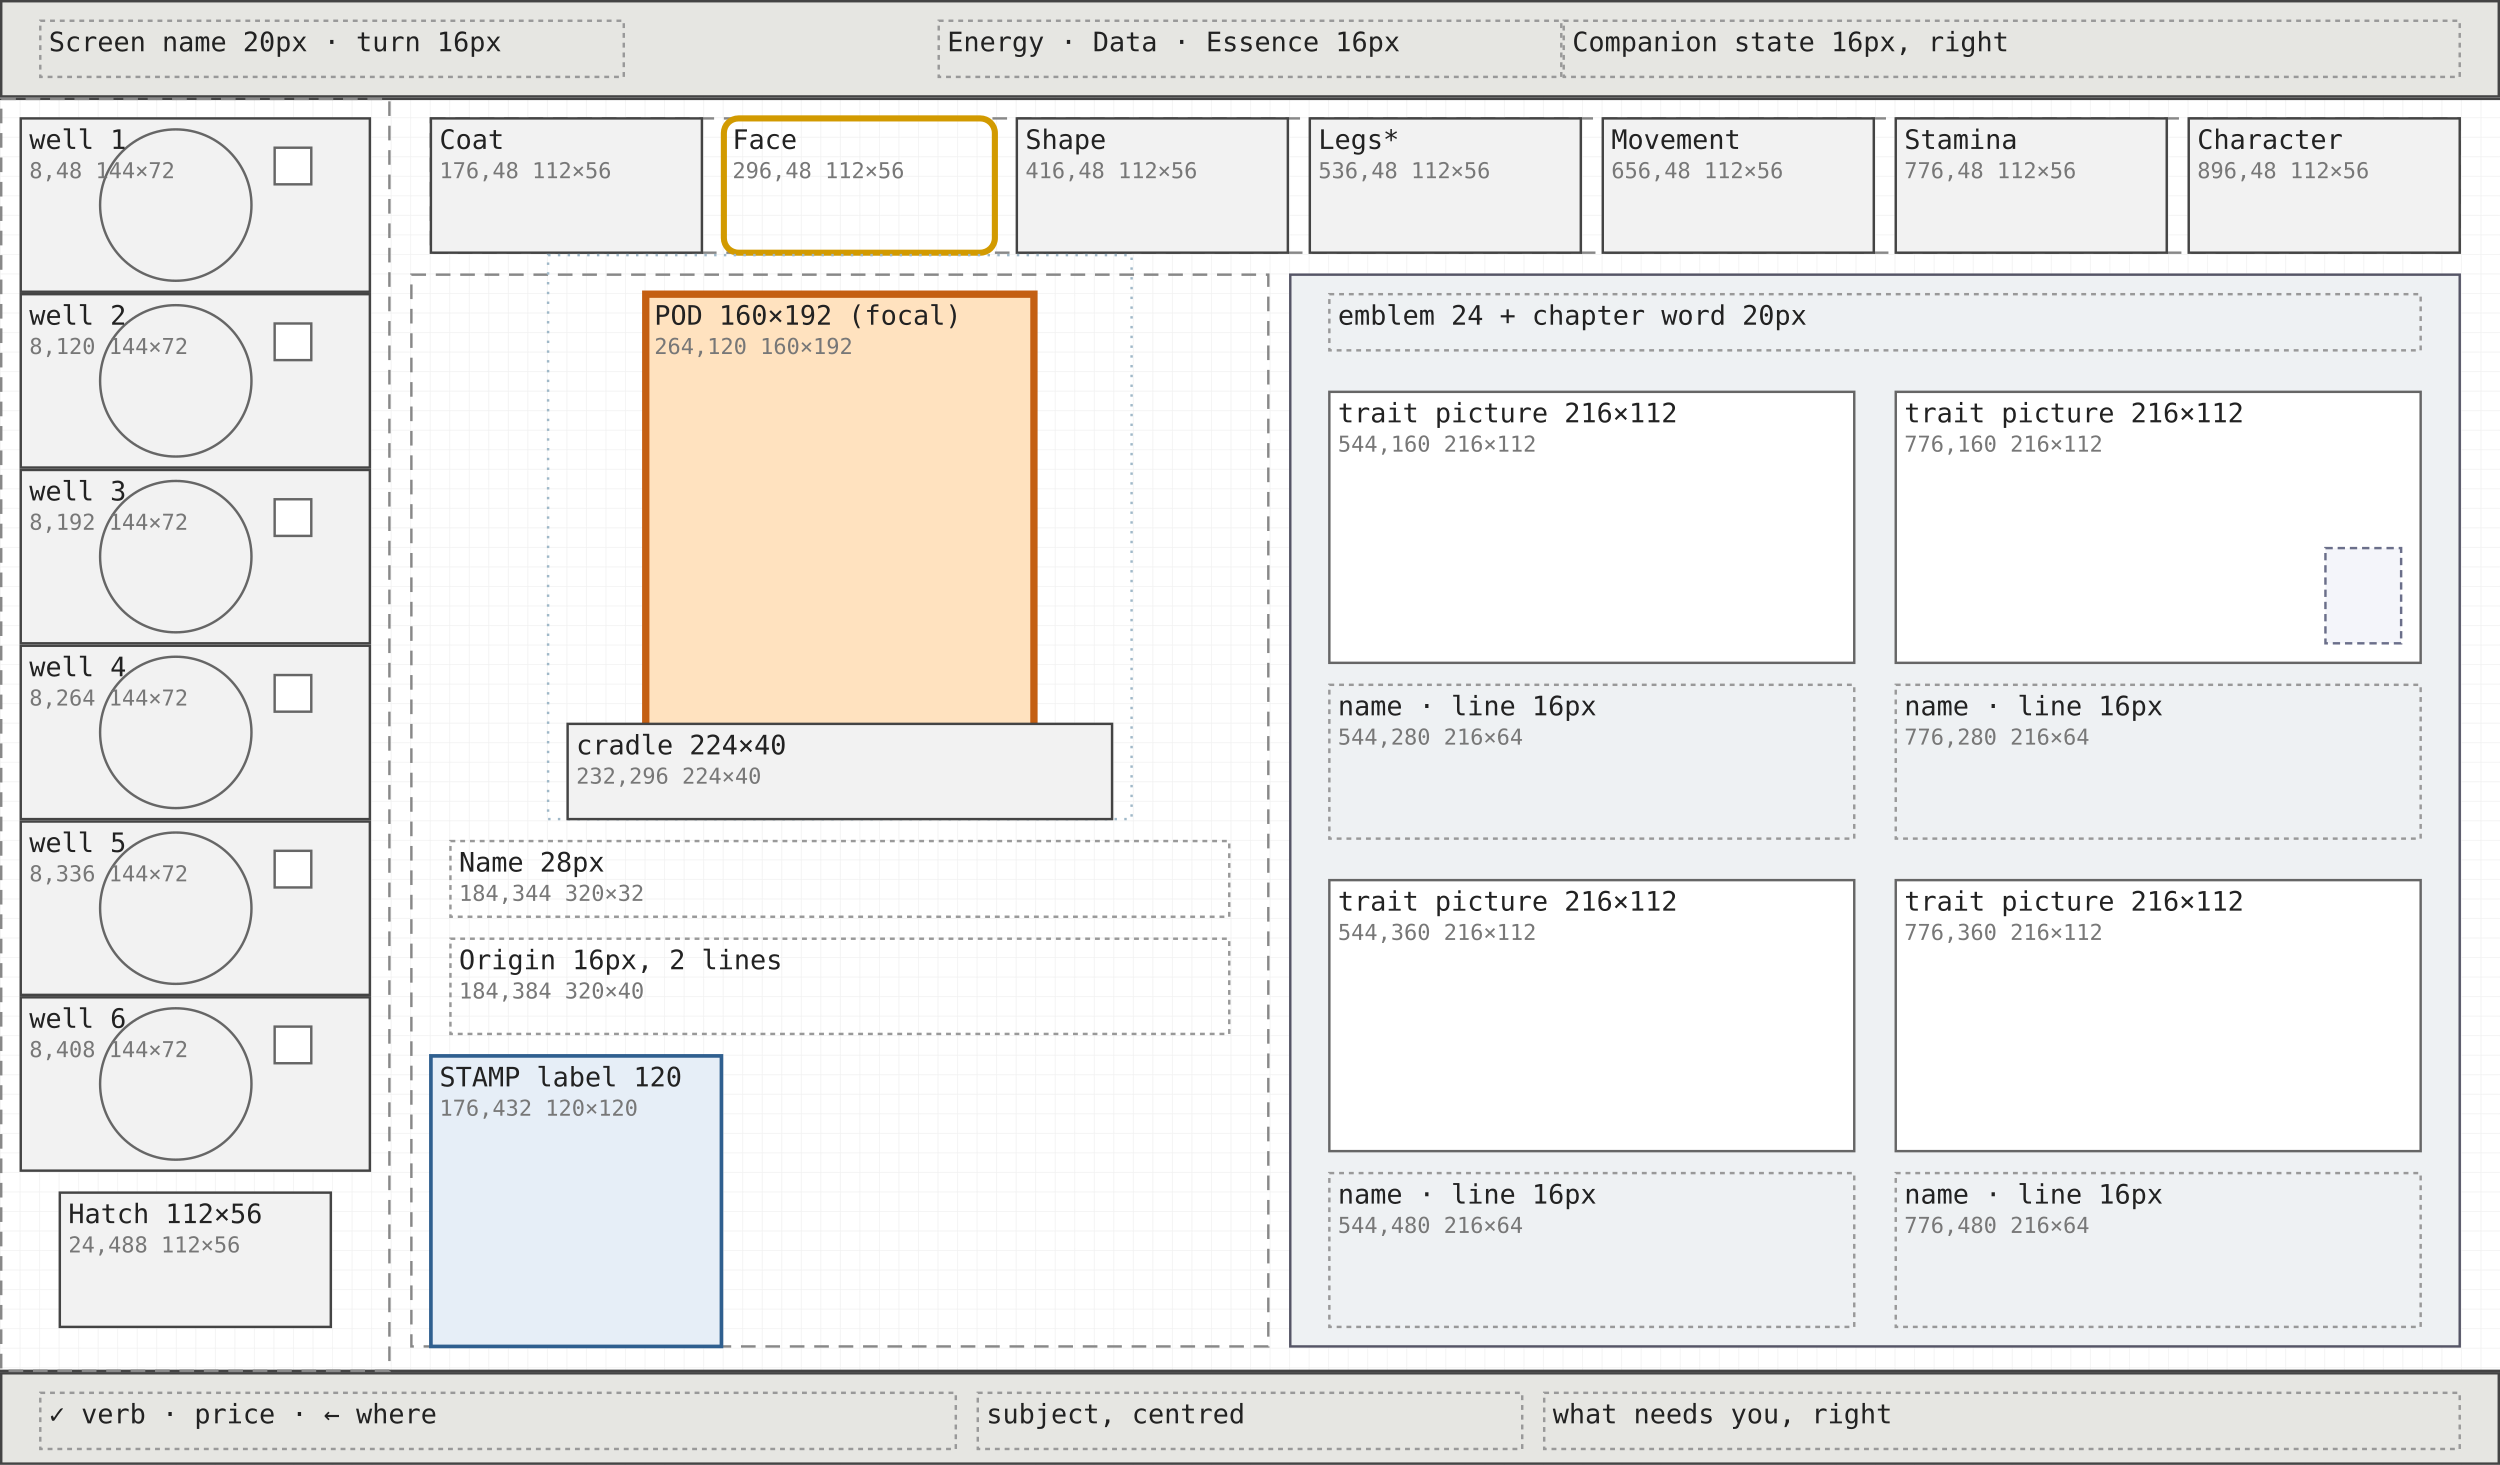
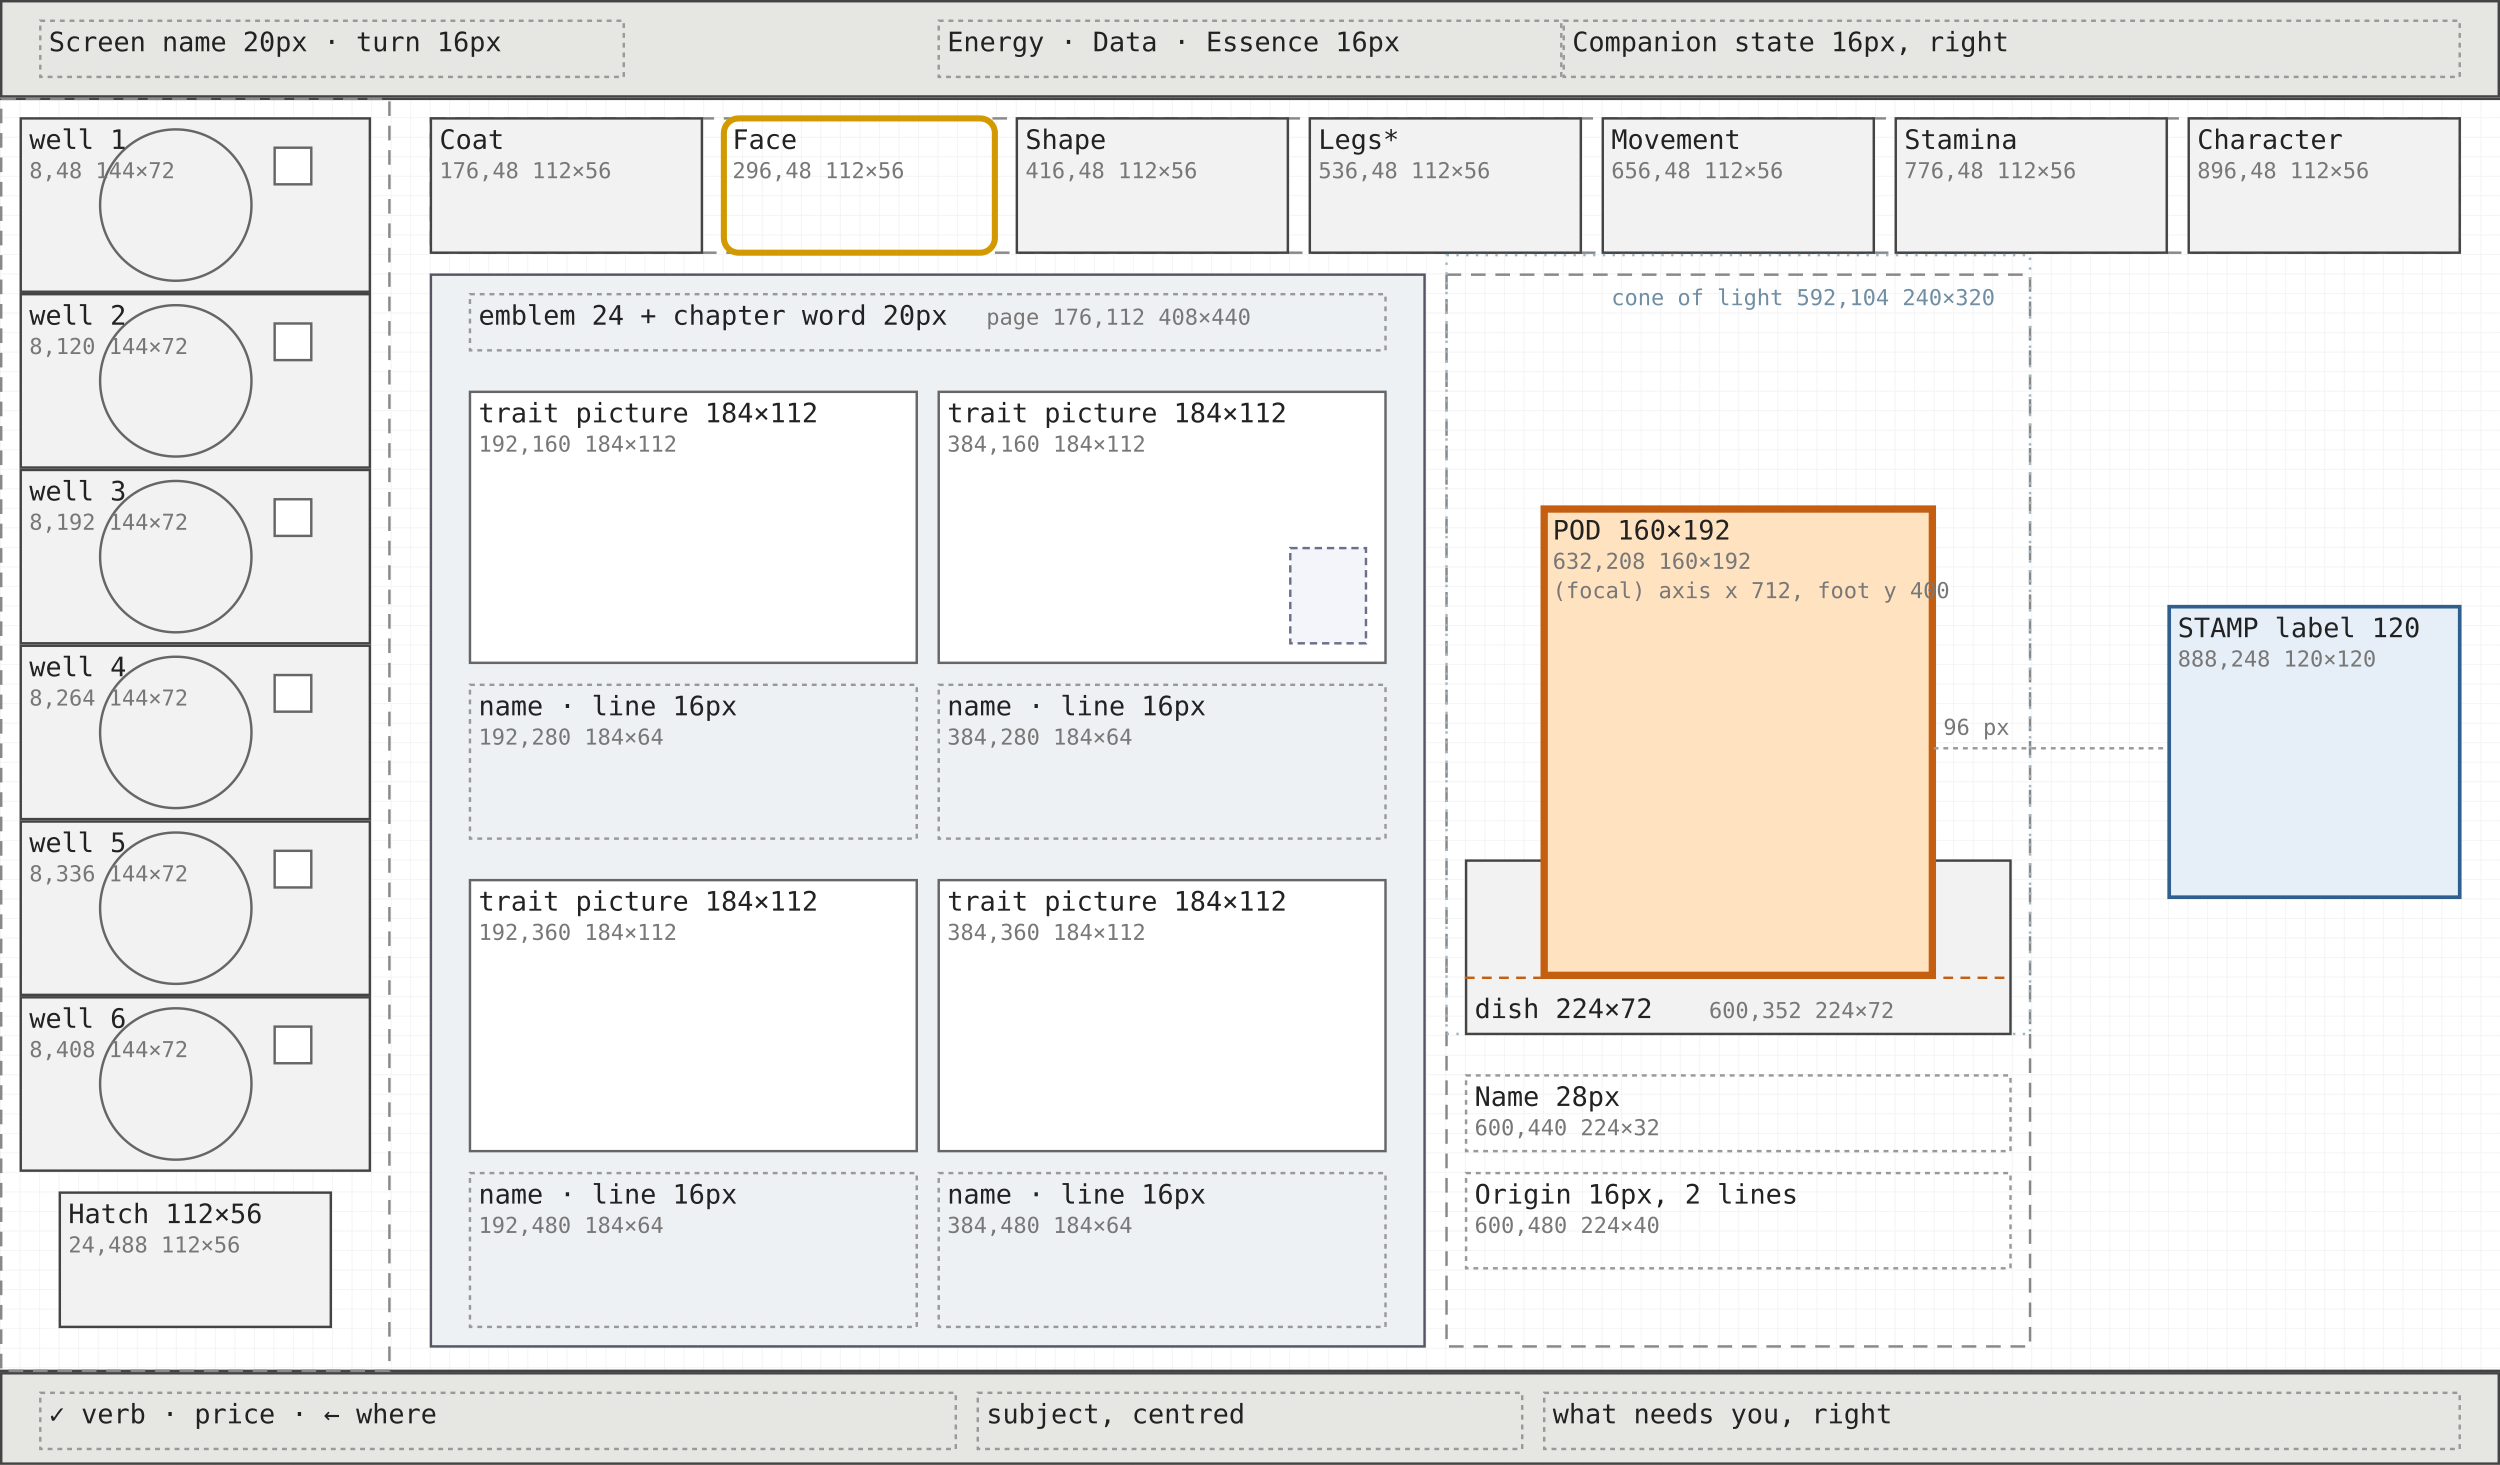
<svg xmlns="http://www.w3.org/2000/svg" viewBox="0 0 1024 600" width="1024" height="600" font-family="ui-monospace, Menlo, Consolas, monospace">
  <defs>
    <pattern id="g8" width="8" height="8" patternUnits="userSpaceOnUse">
      <path d="M8 0H0V8" fill="none" stroke="#efefef" stroke-width="0.5" />
    </pattern>
    <pattern id="g40" width="40" height="40" patternUnits="userSpaceOnUse">
      <path d="M40 0H0V40" fill="none" stroke="#e2e2e2" stroke-width="0.6" />
    </pattern>
  </defs>
  <rect width="1024" height="600" fill="#ffffff" />
  <rect width="1024" height="600" fill="url(#g8)" />
  <line x1="0" y1="40.5" x2="1024" y2="40.5" stroke="#444" />
  <line x1="0" y1="561.5" x2="1024" y2="561.5" stroke="#444" />
  <rect x="0.5" y="0.5" width="1023" height="39" fill="#e6e6e2" stroke="#444" stroke-width="1" />
  <rect x="16.5" y="8.5" width="239" height="23" fill="none" stroke="#999" stroke-width="1" stroke-dasharray="2 2" />
  <rect x="384.5" y="8.5" width="255" height="23" fill="none" stroke="#999" stroke-width="1" stroke-dasharray="2 2" />
  <rect x="640.5" y="8.5" width="367" height="23" fill="none" stroke="#999" stroke-width="1" stroke-dasharray="2 2" />
  <rect x="0.5" y="562.5" width="1023" height="37" fill="#e6e6e2" stroke="#444" stroke-width="1" />
  <rect x="16.5" y="570.5" width="375" height="23" fill="none" stroke="#999" stroke-width="1" stroke-dasharray="2 2" />
  <rect x="400.5" y="570.5" width="223" height="23" fill="none" stroke="#999" stroke-width="1" stroke-dasharray="2 2" />
  <rect x="632.5" y="570.5" width="375" height="23" fill="none" stroke="#999" stroke-width="1" stroke-dasharray="2 2" />
  <rect x="0.5" y="40.5" width="159" height="521" fill="none" stroke="#888" stroke-width="1" stroke-dasharray="6 4" />
  <rect x="8.5" y="48.5" width="143" height="71" fill="#f2f2f2" stroke="#444" stroke-width="1" />
  <rect x="8.5" y="120.5" width="143" height="71" fill="#f2f2f2" stroke="#444" stroke-width="1" />
  <rect x="8.5" y="192.5" width="143" height="71" fill="#f2f2f2" stroke="#444" stroke-width="1" />
  <rect x="8.5" y="264.5" width="143" height="71" fill="#f2f2f2" stroke="#444" stroke-width="1" />
  <rect x="8.5" y="336.5" width="143" height="71" fill="#f2f2f2" stroke="#444" stroke-width="1" />
  <rect x="8.5" y="408.5" width="143" height="71" fill="#f2f2f2" stroke="#444" stroke-width="1" />
  <circle cx="72.0" cy="84.0" r="31.0" fill="none" stroke="#666" stroke-width="1" />
  <circle cx="72.0" cy="156.0" r="31.0" fill="none" stroke="#666" stroke-width="1" />
  <circle cx="72.0" cy="228.0" r="31.0" fill="none" stroke="#666" stroke-width="1" />
  <circle cx="72.0" cy="300.0" r="31.0" fill="none" stroke="#666" stroke-width="1" />
  <circle cx="72.0" cy="372.0" r="31.0" fill="none" stroke="#666" stroke-width="1" />
  <circle cx="72.0" cy="444.0" r="31.0" fill="none" stroke="#666" stroke-width="1" />
  <rect x="112.5" y="60.5" width="15" height="15" fill="#ffffff" stroke="#666" stroke-width="1" />
  <rect x="112.5" y="132.5" width="15" height="15" fill="#ffffff" stroke="#666" stroke-width="1" />
  <rect x="112.5" y="204.5" width="15" height="15" fill="#ffffff" stroke="#666" stroke-width="1" />
  <rect x="112.5" y="276.5" width="15" height="15" fill="#ffffff" stroke="#666" stroke-width="1" />
  <rect x="112.5" y="348.5" width="15" height="15" fill="#ffffff" stroke="#666" stroke-width="1" />
  <rect x="112.5" y="420.5" width="15" height="15" fill="#ffffff" stroke="#666" stroke-width="1" />
  <rect x="24.5" y="488.5" width="111" height="55" fill="#f2f2f2" stroke="#444" stroke-width="1" />
  <rect x="176.5" y="48.5" width="831" height="55" fill="none" stroke="#888" stroke-width="1" stroke-dasharray="6 4" />
  <rect x="176.5" y="48.5" width="111" height="55" fill="#f2f2f2" stroke="#444" stroke-width="1" />
  <rect x="296.5" y="48.5" width="111" height="55" rx="6" fill="none" stroke="#d29a00" stroke-width="2.5" />
  <rect x="416.5" y="48.5" width="111" height="55" fill="#f2f2f2" stroke="#444" stroke-width="1" />
  <rect x="536.5" y="48.5" width="111" height="55" fill="#f2f2f2" stroke="#444" stroke-width="1" />
  <rect x="656.5" y="48.5" width="111" height="55" fill="#f2f2f2" stroke="#444" stroke-width="1" />
  <rect x="776.5" y="48.5" width="111" height="55" fill="#f2f2f2" stroke="#444" stroke-width="1" />
  <rect x="896.5" y="48.5" width="111" height="55" fill="#f2f2f2" stroke="#444" stroke-width="1" />
-   <rect x="168.5" y="112.5" width="351" height="439" fill="none" stroke="#888" stroke-width="1" stroke-dasharray="6 4" />
-   <rect x="224.5" y="104.5" width="239" height="231" fill="none" stroke="#9fb8c8" stroke-width="1" stroke-dasharray="1 3" />
-   <rect x="264.5" y="120.5" width="159" height="191" fill="#ffe2bf" stroke="#c45f12" stroke-width="3" />
-   <rect x="232.5" y="296.5" width="223" height="39" fill="#f2f2f2" stroke="#444" stroke-width="1" />
-   <rect x="184.5" y="344.5" width="319" height="31" fill="none" stroke="#999" stroke-width="1" stroke-dasharray="2 2" />
-   <rect x="184.5" y="384.5" width="319" height="39" fill="none" stroke="#999" stroke-width="1" stroke-dasharray="2 2" />
-   <rect x="176.5" y="432.5" width="119" height="119" fill="#e6eef7" stroke="#2f5f8f" stroke-width="1.5" />
-   <rect x="528.5" y="112.5" width="479" height="439" fill="#eef1f3" stroke="#556" stroke-width="1" />
-   <rect x="544.5" y="120.5" width="447" height="23" fill="none" stroke="#999" stroke-width="1" stroke-dasharray="2 2" />
-   <rect x="544.5" y="160.5" width="215" height="111" fill="#ffffff" stroke="#666" stroke-width="1" />
-   <rect x="544.5" y="280.5" width="215" height="63" fill="none" stroke="#999" stroke-width="1" stroke-dasharray="2 2" />
-   <rect x="776.5" y="160.5" width="215" height="111" fill="#ffffff" stroke="#666" stroke-width="1" />
-   <rect x="776.5" y="280.5" width="215" height="63" fill="none" stroke="#999" stroke-width="1" stroke-dasharray="2 2" />
-   <rect x="544.5" y="360.5" width="215" height="111" fill="#ffffff" stroke="#666" stroke-width="1" />
-   <rect x="544.5" y="480.5" width="215" height="63" fill="none" stroke="#999" stroke-width="1" stroke-dasharray="2 2" />
-   <rect x="776.5" y="360.5" width="215" height="111" fill="#ffffff" stroke="#666" stroke-width="1" />
-   <rect x="776.5" y="480.5" width="215" height="63" fill="none" stroke="#999" stroke-width="1" stroke-dasharray="2 2" />
-   <rect x="952.5" y="224.5" width="31" height="39" fill="#f4f5fa" stroke="#6b6f8a" stroke-width="1" stroke-dasharray="3 2" />
+   <rect x="176.5" y="112.5" width="407" height="439" fill="#eef1f3" stroke="#556" stroke-width="1" />
+   <rect x="192.5" y="120.5" width="375" height="23" fill="none" stroke="#999" stroke-width="1" stroke-dasharray="2 2" />
+   <rect x="192.5" y="160.5" width="183" height="111" fill="#ffffff" stroke="#666" stroke-width="1" />
+   <rect x="192.5" y="280.5" width="183" height="63" fill="none" stroke="#999" stroke-width="1" stroke-dasharray="2 2" />
+   <rect x="384.5" y="160.5" width="183" height="111" fill="#ffffff" stroke="#666" stroke-width="1" />
+   <rect x="384.5" y="280.5" width="183" height="63" fill="none" stroke="#999" stroke-width="1" stroke-dasharray="2 2" />
+   <rect x="192.5" y="360.5" width="183" height="111" fill="#ffffff" stroke="#666" stroke-width="1" />
+   <rect x="192.5" y="480.5" width="183" height="63" fill="none" stroke="#999" stroke-width="1" stroke-dasharray="2 2" />
+   <rect x="384.5" y="360.5" width="183" height="111" fill="#ffffff" stroke="#666" stroke-width="1" />
+   <rect x="384.5" y="480.5" width="183" height="63" fill="none" stroke="#999" stroke-width="1" stroke-dasharray="2 2" />
+   <rect x="528.5" y="224.5" width="31" height="39" fill="#f4f5fa" stroke="#6b6f8a" stroke-width="1" stroke-dasharray="3 2" />
+   <rect x="592.5" y="112.5" width="239" height="439" fill="none" stroke="#888" stroke-width="1" stroke-dasharray="6 4" />
+   <rect x="592.5" y="104.5" width="239" height="319" fill="none" stroke="#9fb8c8" stroke-width="1" stroke-dasharray="1 3" />
+   <rect x="600.5" y="352.5" width="223" height="71" fill="#f2f2f2" stroke="#444" stroke-width="1" />
+   <rect x="632.5" y="208.5" width="159" height="191" fill="#ffe2bf" stroke="#c45f12" stroke-width="3" />
+   <line x1="600" y1="400.5" x2="824" y2="400.5" stroke="#c45f12" stroke-width="1" stroke-dasharray="4 3" />
+   <rect x="600.5" y="440.5" width="223" height="31" fill="none" stroke="#999" stroke-width="1" stroke-dasharray="2 2" />
+   <rect x="600.5" y="480.5" width="223" height="39" fill="none" stroke="#999" stroke-width="1" stroke-dasharray="2 2" />
+   <rect x="888.5" y="248.5" width="119" height="119" fill="#e6eef7" stroke="#2f5f8f" stroke-width="1.5" />
+   <line x1="792" y1="306.5" x2="888" y2="306.5" stroke="#999" stroke-width="1" stroke-dasharray="2 2" />
  <text x="20" y="21" font-size="11" fill="#222">Screen name 20px · turn 16px</text>
  <text x="388" y="21" font-size="11" fill="#222">Energy · Data · Essence 16px</text>
  <text x="644" y="21" font-size="11" fill="#222">Companion state 16px, right</text>
  <text x="20" y="583" font-size="11" fill="#222">✓ verb · price · ← where</text>
  <text x="404" y="583" font-size="11" fill="#222">subject, centred</text>
  <text x="636" y="583" font-size="11" fill="#222">what needs you, right</text>
  <text x="12" y="61" font-size="11" fill="#222">well 1</text>
  <text x="12" y="73" font-size="9" fill="#777">8,48 144×72</text>
  <text x="12" y="133" font-size="11" fill="#222">well 2</text>
  <text x="12" y="145" font-size="9" fill="#777">8,120 144×72</text>
  <text x="12" y="205" font-size="11" fill="#222">well 3</text>
  <text x="12" y="217" font-size="9" fill="#777">8,192 144×72</text>
  <text x="12" y="277" font-size="11" fill="#222">well 4</text>
  <text x="12" y="289" font-size="9" fill="#777">8,264 144×72</text>
  <text x="12" y="349" font-size="11" fill="#222">well 5</text>
  <text x="12" y="361" font-size="9" fill="#777">8,336 144×72</text>
  <text x="12" y="421" font-size="11" fill="#222">well 6</text>
  <text x="12" y="433" font-size="9" fill="#777">8,408 144×72</text>
  <text x="28" y="501" font-size="11" fill="#222">Hatch 112×56</text>
  <text x="28" y="513" font-size="9" fill="#777">24,488 112×56</text>
  <text x="180" y="61" font-size="11" fill="#222">Coat</text>
  <text x="180" y="73" font-size="9" fill="#777">176,48 112×56</text>
  <text x="300" y="61" font-size="11" fill="#222">Face</text>
  <text x="300" y="73" font-size="9" fill="#777">296,48 112×56</text>
  <text x="420" y="61" font-size="11" fill="#222">Shape</text>
  <text x="420" y="73" font-size="9" fill="#777">416,48 112×56</text>
  <text x="540" y="61" font-size="11" fill="#222">Legs*</text>
  <text x="540" y="73" font-size="9" fill="#777">536,48 112×56</text>
  <text x="660" y="61" font-size="11" fill="#222">Movement</text>
  <text x="660" y="73" font-size="9" fill="#777">656,48 112×56</text>
  <text x="780" y="61" font-size="11" fill="#222">Stamina</text>
  <text x="780" y="73" font-size="9" fill="#777">776,48 112×56</text>
  <text x="900" y="61" font-size="11" fill="#222">Character</text>
  <text x="900" y="73" font-size="9" fill="#777">896,48 112×56</text>
-   <text x="268" y="133" font-size="11" fill="#222">POD 160×192 (focal)</text>
-   <text x="268" y="145" font-size="9" fill="#777">264,120 160×192</text>
-   <text x="236" y="309" font-size="11" fill="#222">cradle 224×40</text>
-   <text x="236" y="321" font-size="9" fill="#777">232,296 224×40</text>
-   <text x="188" y="357" font-size="11" fill="#222">Name 28px</text>
-   <text x="188" y="369" font-size="9" fill="#777">184,344 320×32</text>
-   <text x="188" y="397" font-size="11" fill="#222">Origin 16px, 2 lines</text>
-   <text x="188" y="409" font-size="9" fill="#777">184,384 320×40</text>
-   <text x="180" y="445" font-size="11" fill="#222">STAMP label 120</text>
-   <text x="180" y="457" font-size="9" fill="#777">176,432 120×120</text>
-   <text x="548" y="133" font-size="11" fill="#222">emblem 24 + chapter word 20px</text>
-   <text x="548" y="173" font-size="11" fill="#222">trait picture 216×112</text>
-   <text x="548" y="185" font-size="9" fill="#777">544,160 216×112</text>
-   <text x="548" y="293" font-size="11" fill="#222">name · line 16px</text>
-   <text x="548" y="305" font-size="9" fill="#777">544,280 216×64</text>
-   <text x="780" y="173" font-size="11" fill="#222">trait picture 216×112</text>
-   <text x="780" y="185" font-size="9" fill="#777">776,160 216×112</text>
-   <text x="780" y="293" font-size="11" fill="#222">name · line 16px</text>
-   <text x="780" y="305" font-size="9" fill="#777">776,280 216×64</text>
-   <text x="548" y="373" font-size="11" fill="#222">trait picture 216×112</text>
-   <text x="548" y="385" font-size="9" fill="#777">544,360 216×112</text>
-   <text x="548" y="493" font-size="11" fill="#222">name · line 16px</text>
-   <text x="548" y="505" font-size="9" fill="#777">544,480 216×64</text>
-   <text x="780" y="373" font-size="11" fill="#222">trait picture 216×112</text>
-   <text x="780" y="385" font-size="9" fill="#777">776,360 216×112</text>
-   <text x="780" y="493" font-size="11" fill="#222">name · line 16px</text>
-   <text x="780" y="505" font-size="9" fill="#777">776,480 216×64</text>
+   <text x="196" y="133" font-size="11" fill="#222">emblem 24 + chapter word 20px</text>
+   <text x="404" y="133" font-size="9" fill="#777">page 176,112 408×440</text>
+   <text x="196" y="173" font-size="11" fill="#222">trait picture 184×112</text>
+   <text x="196" y="185" font-size="9" fill="#777">192,160 184×112</text>
+   <text x="196" y="293" font-size="11" fill="#222">name · line 16px</text>
+   <text x="196" y="305" font-size="9" fill="#777">192,280 184×64</text>
+   <text x="388" y="173" font-size="11" fill="#222">trait picture 184×112</text>
+   <text x="388" y="185" font-size="9" fill="#777">384,160 184×112</text>
+   <text x="388" y="293" font-size="11" fill="#222">name · line 16px</text>
+   <text x="388" y="305" font-size="9" fill="#777">384,280 184×64</text>
+   <text x="196" y="373" font-size="11" fill="#222">trait picture 184×112</text>
+   <text x="196" y="385" font-size="9" fill="#777">192,360 184×112</text>
+   <text x="196" y="493" font-size="11" fill="#222">name · line 16px</text>
+   <text x="196" y="505" font-size="9" fill="#777">192,480 184×64</text>
+   <text x="388" y="373" font-size="11" fill="#222">trait picture 184×112</text>
+   <text x="388" y="385" font-size="9" fill="#777">384,360 184×112</text>
+   <text x="388" y="493" font-size="11" fill="#222">name · line 16px</text>
+   <text x="388" y="505" font-size="9" fill="#777">384,480 184×64</text>
+   <text x="660" y="125" font-size="9" fill="#6f8ea3">cone of light 592,104 240×320</text>
+   <text x="636" y="221" font-size="11" fill="#222">POD 160×192</text>
+   <text x="636" y="233" font-size="9" fill="#777">632,208 160×192</text>
+   <text x="636" y="245" font-size="9" fill="#777">(focal) axis x 712, foot y 400</text>
+   <text x="604" y="417" font-size="11" fill="#222">dish 224×72</text>
+   <text x="700" y="417" font-size="9" fill="#777">600,352 224×72</text>
+   <text x="604" y="453" font-size="11" fill="#222">Name 28px</text>
+   <text x="604" y="465" font-size="9" fill="#777">600,440 224×32</text>
+   <text x="604" y="493" font-size="11" fill="#222">Origin 16px, 2 lines</text>
+   <text x="604" y="505" font-size="9" fill="#777">600,480 224×40</text>
+   <text x="892" y="261" font-size="11" fill="#222">STAMP label 120</text>
+   <text x="892" y="273" font-size="9" fill="#777">888,248 120×120</text>
+   <text x="796" y="301" font-size="9" fill="#777">96 px</text>
</svg>
